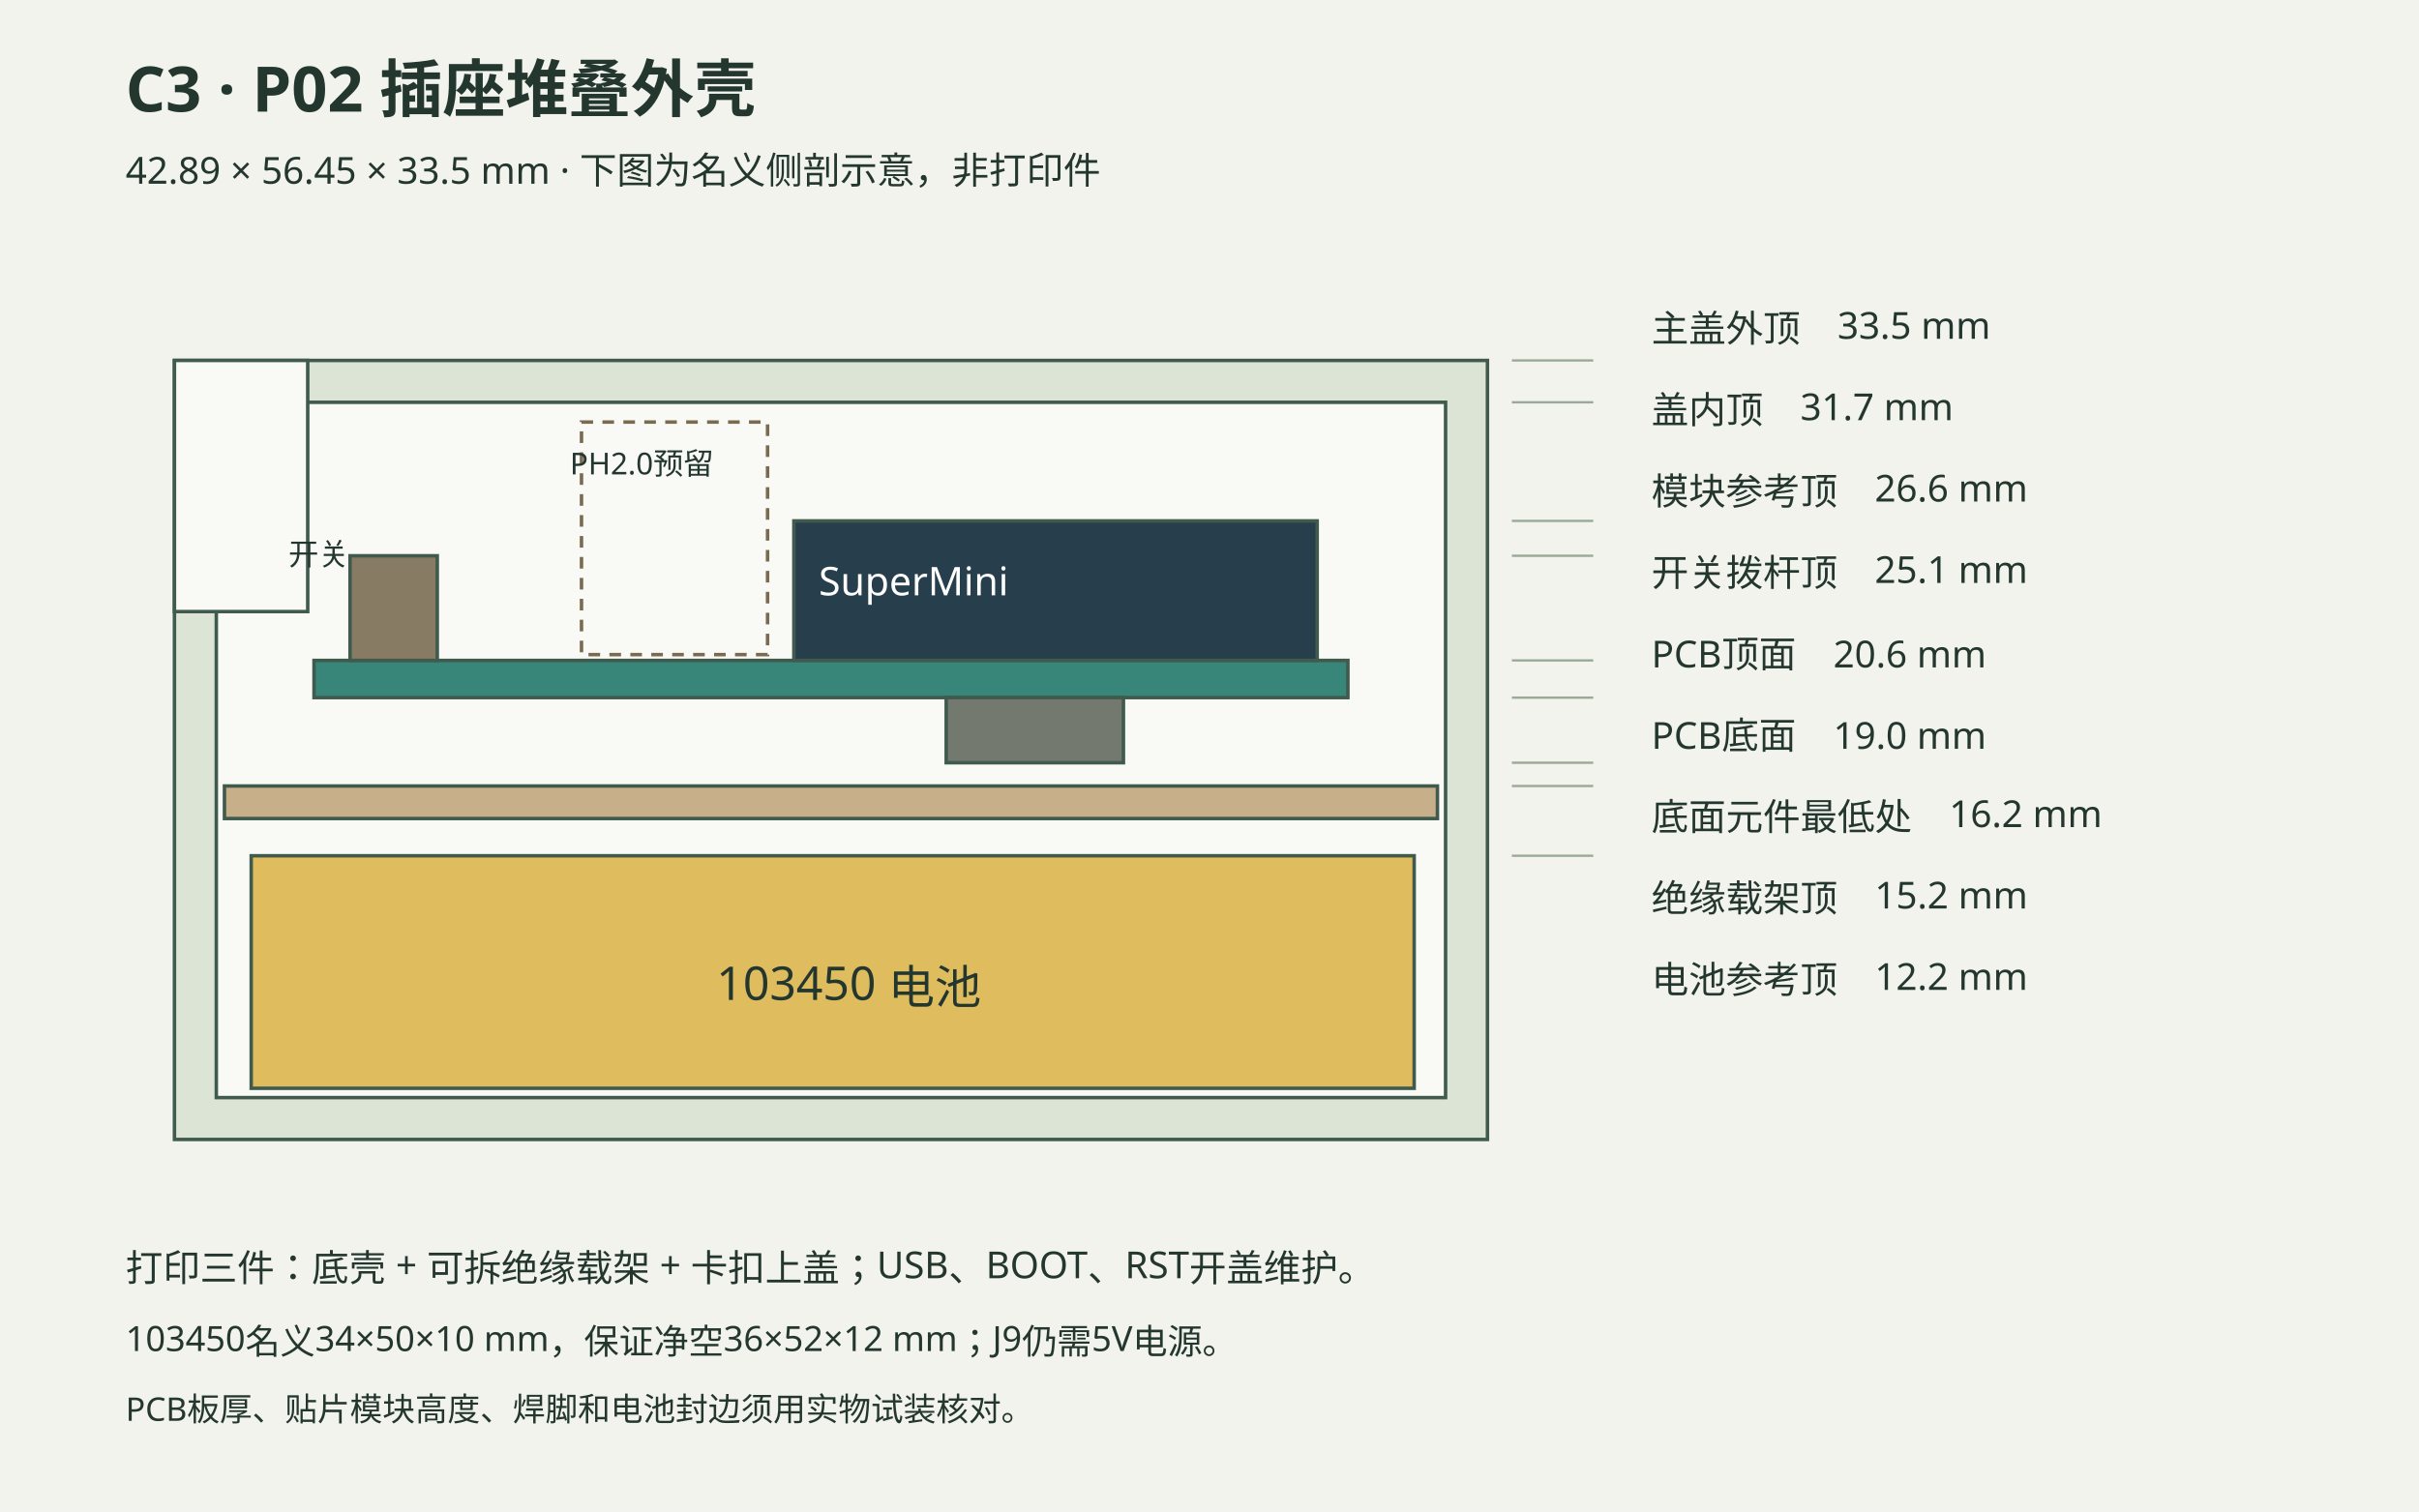
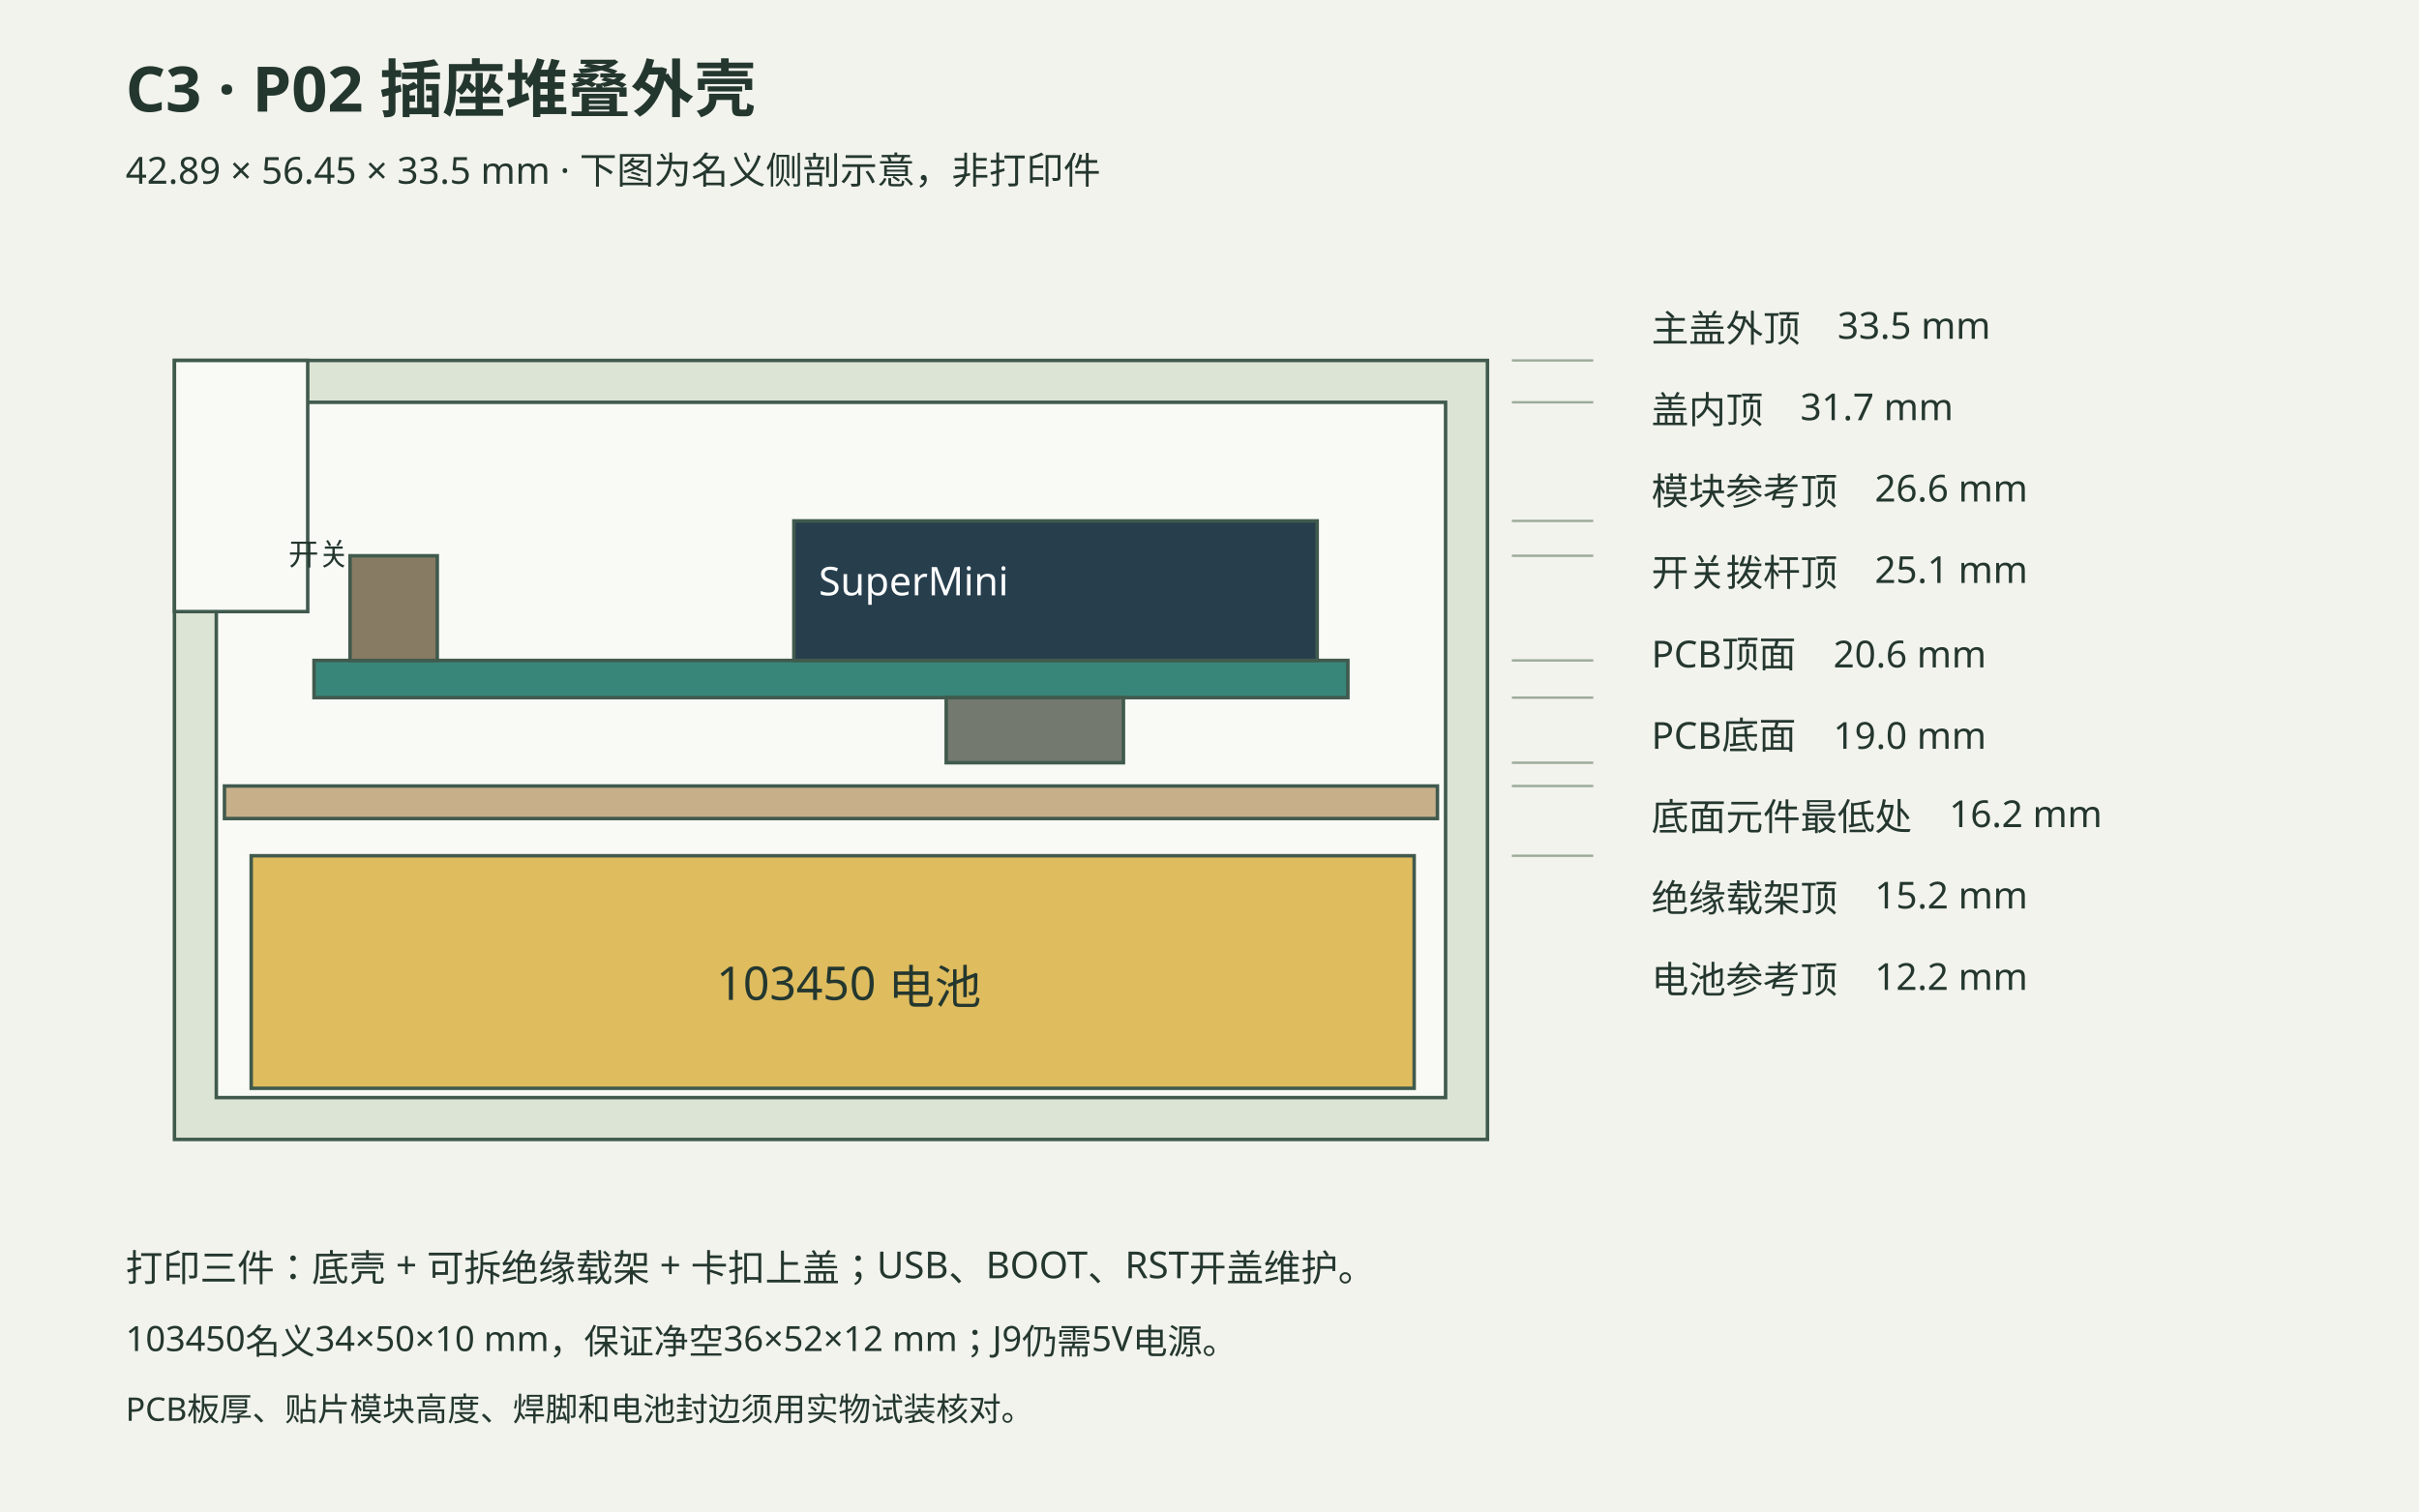
<svg xmlns="http://www.w3.org/2000/svg" width="1040" height="650" viewBox="0 0 1040 650">
  <rect width="1040" height="650" fill="#f2f3ed" />
  <g font-family="Microsoft YaHei,Segoe UI,sans-serif" fill="#24372f">
    <text x="54" y="48" font-size="27" font-weight="bold">C3 · P02 插座堆叠外壳</text>
    <text x="54" y="79" font-size="16">42.89 × 56.45 × 33.5 mm · 下图为名义侧剖示意，非打印件</text>
    <rect x="75" y="155.0" width="564.5" height="335.0" fill="#dce4d5" stroke="#405a4d" stroke-width="1.5" />
    <rect x="93.0" y="173.0" width="528.5" height="299.0" fill="#f9faf6" stroke="#405a4d" stroke-width="1.5" />
    <rect x="108.0" y="368.0" width="500.0" height="100.0" fill="#dfbc5e" stroke="#405a4d" stroke-width="1.5" />
    <rect x="96.5" y="338.0" width="521.5" height="14.0" fill="#c7af8a" stroke="#405a4d" stroke-width="1.5" />
    <rect x="135" y="284" width="444.5" height="16.0" fill="#388679" stroke="#405a4d" stroke-width="1.5" />
    <rect x="406.8" y="300.0" width="76.2" height="28.0" fill="#73796f" stroke="#405a4d" stroke-width="1.5" />
    <rect x="341.3" y="224" width="225.0" height="60" fill="#273e4d" stroke="#405a4d" stroke-width="1.5" />
    <rect x="150.5" y="239" width="37.5" height="45.0" fill="#887b63" stroke="#405a4d" stroke-width="1.5" />
-     <rect x="250.0" y="181.5" width="80.0" height="100.0" fill="none" stroke="#7a6b50" stroke-width="1.5" stroke-dasharray="5 4" />
    <rect x="75" y="155.0" width="57.3" height="108" fill="#f9faf6" stroke="#405a4d" stroke-width="1.5" />
    <text x="308" y="430" font-size="20">103450 电池</text>
    <text x="352" y="256" font-size="17" fill="#fff">SuperMini</text>
-     <text x="245" y="204" font-size="13">PH2.0预留</text>
    <text x="124" y="243" font-size="13">开关</text>
    <path d="M 650 155.0 H 685" stroke="#9baa98" />
    <text x="710" y="147" font-size="16">主盖外顶　33.5 mm</text>
    <path d="M 650 173.0 H 685" stroke="#9baa98" />
    <text x="710" y="182" font-size="16">盖内顶　31.7 mm</text>
    <path d="M 650 224 H 685" stroke="#9baa98" />
    <text x="710" y="217" font-size="16">模块参考顶　26.6 mm</text>
    <path d="M 650 239.0 H 685" stroke="#9baa98" />
    <text x="710" y="252" font-size="16">开关拨杆顶　25.1 mm</text>
    <path d="M 650 284 H 685" stroke="#9baa98" />
    <text x="710" y="287" font-size="16">PCB顶面　20.6 mm</text>
    <path d="M 650 300.0 H 685" stroke="#9baa98" />
    <text x="710" y="322" font-size="16">PCB底面　19.0 mm</text>
    <path d="M 650 328.0 H 685" stroke="#9baa98" />
    <text x="710" y="357" font-size="16">底面元件最低处　16.2 mm</text>
    <path d="M 650 338.0 H 685" stroke="#9baa98" />
    <text x="710" y="392" font-size="16">绝缘载架顶　15.2 mm</text>
    <path d="M 650 368.0 H 685" stroke="#9baa98" />
    <text x="710" y="427" font-size="16">电池参考顶　12.2 mm</text>
    <text x="54" y="551" font-size="16">打印三件：底壳 + 可拆绝缘载架 + 卡扣上盖；USB、BOOT、RST开盖维护。</text>
    <text x="54" y="581" font-size="15">103450名义34×50×10 mm，保证净空36×52×12 mm；J9仍需5V电源。</text>
    <text x="54" y="611" font-size="14">PCB板厚、贴片模块高度、焊脚和电池封边须用实物试装核对。</text>
  </g>
</svg>
